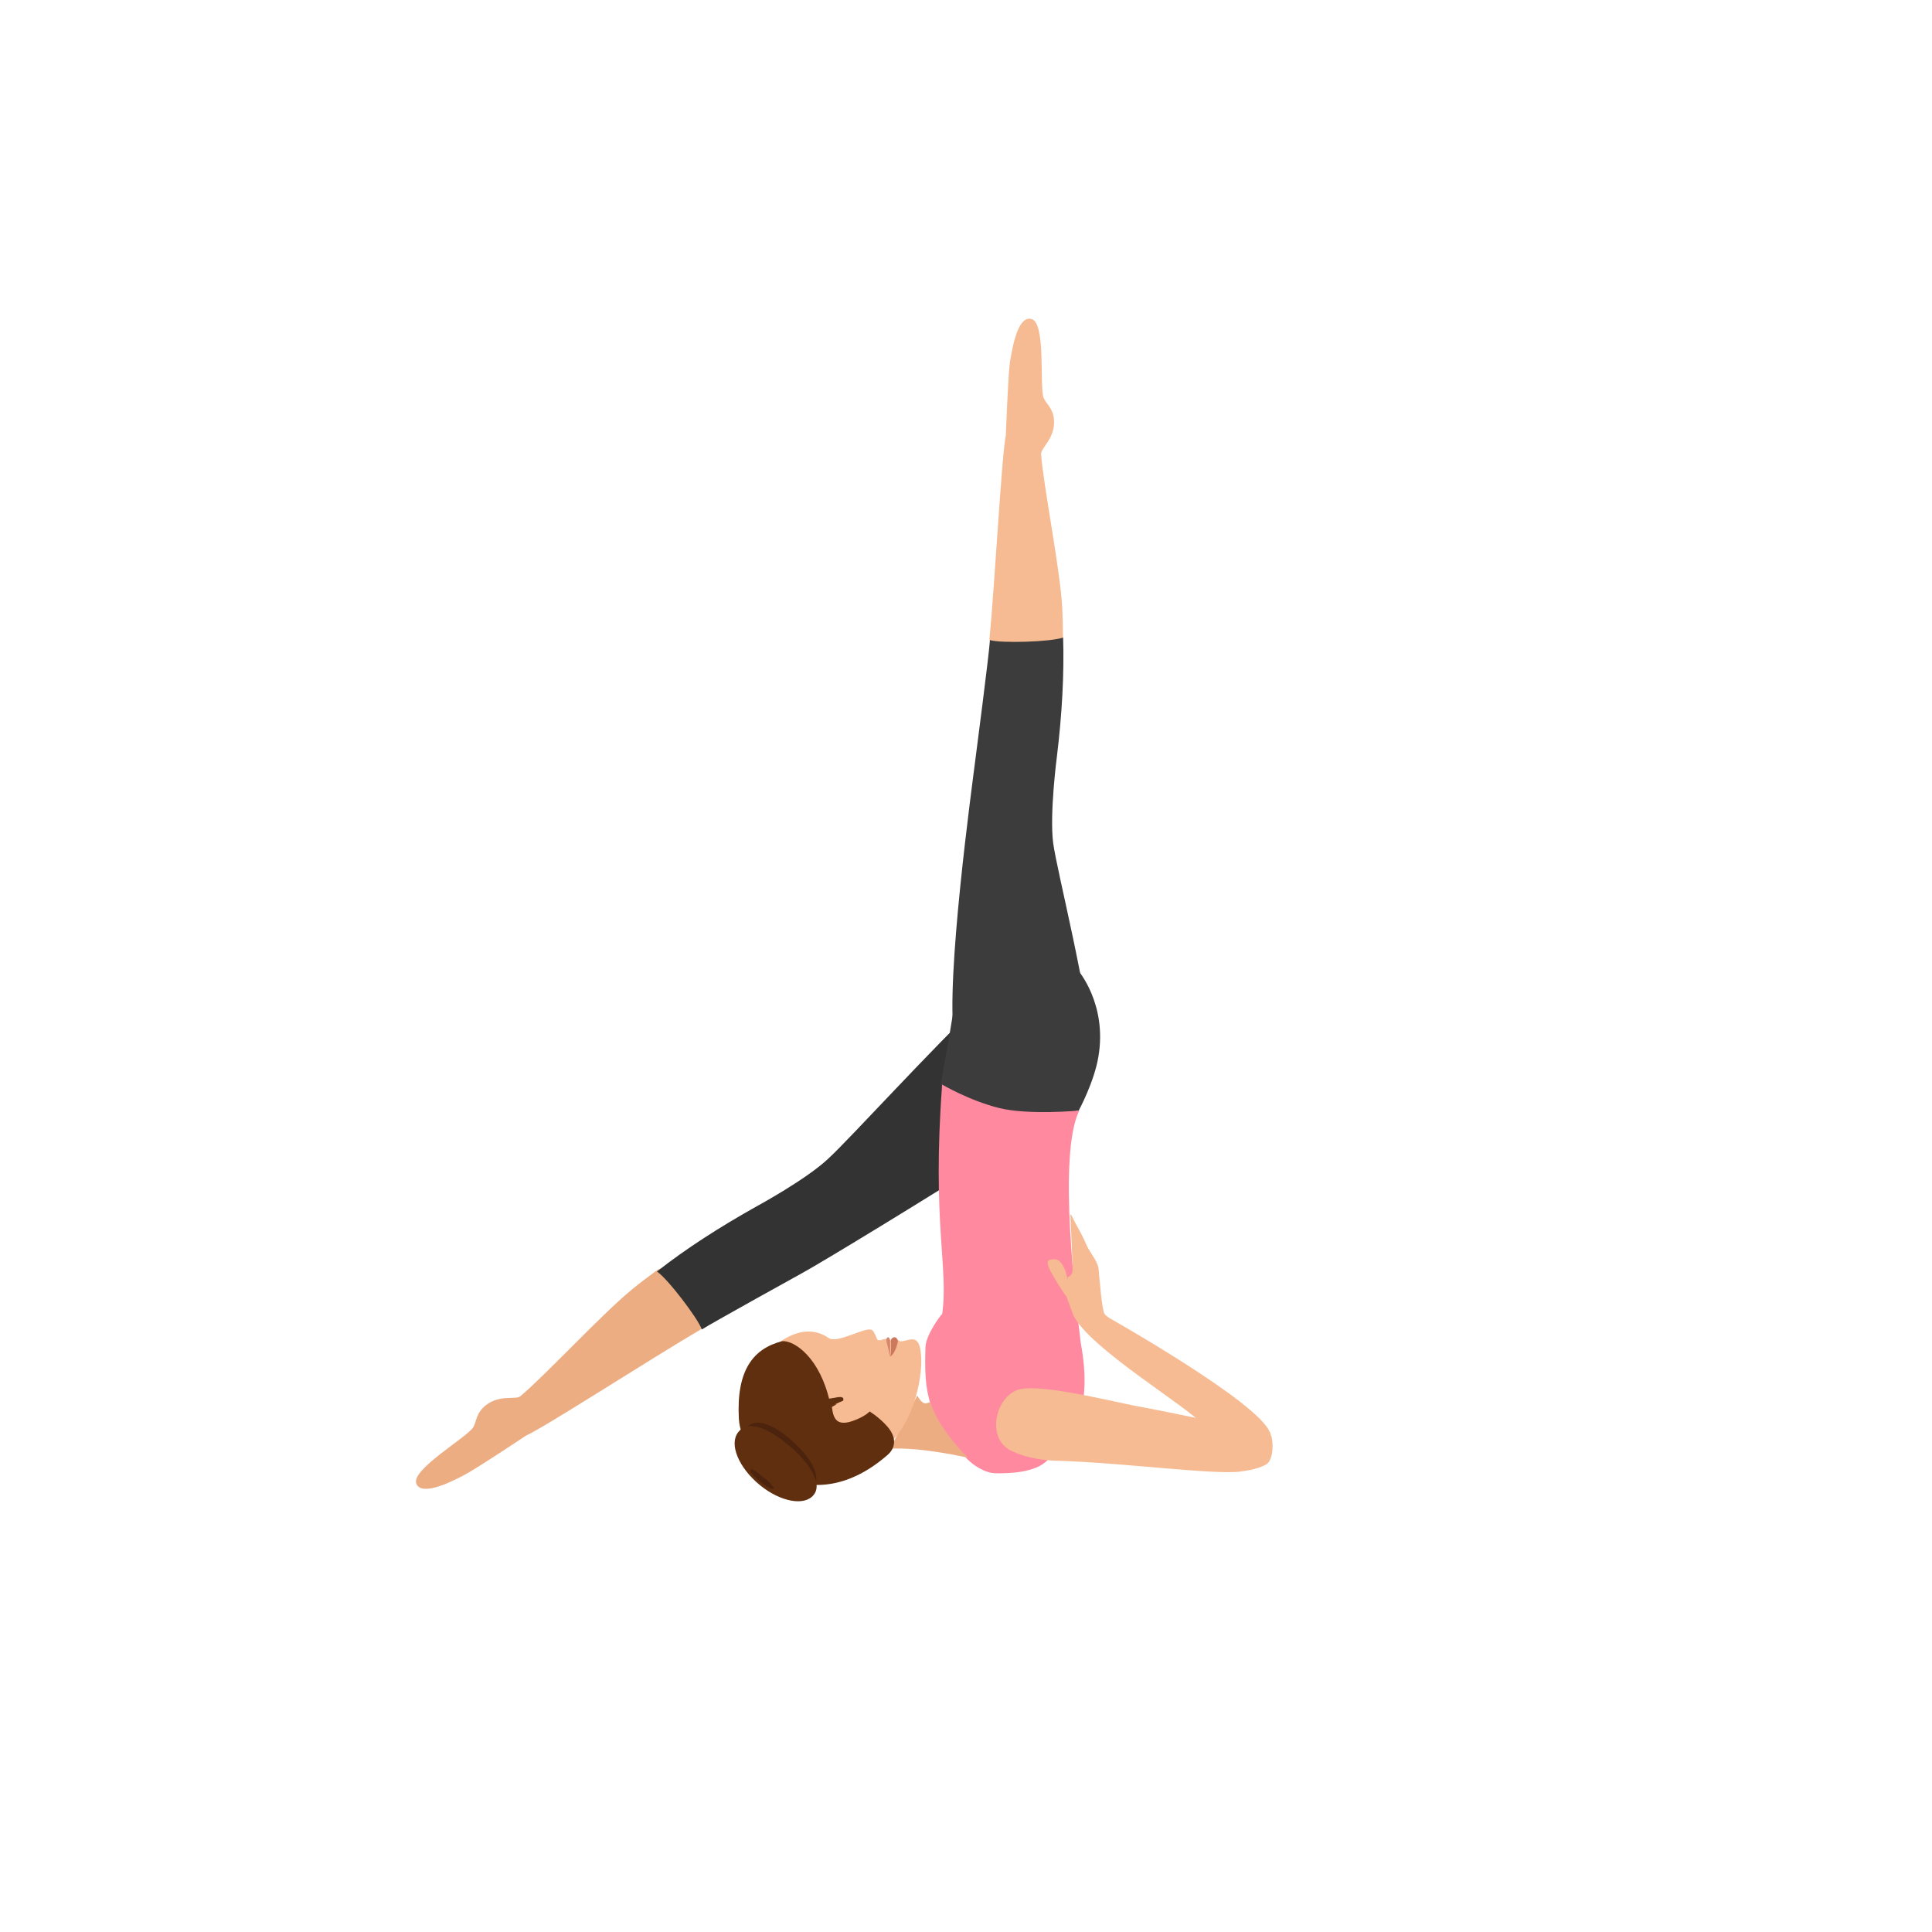
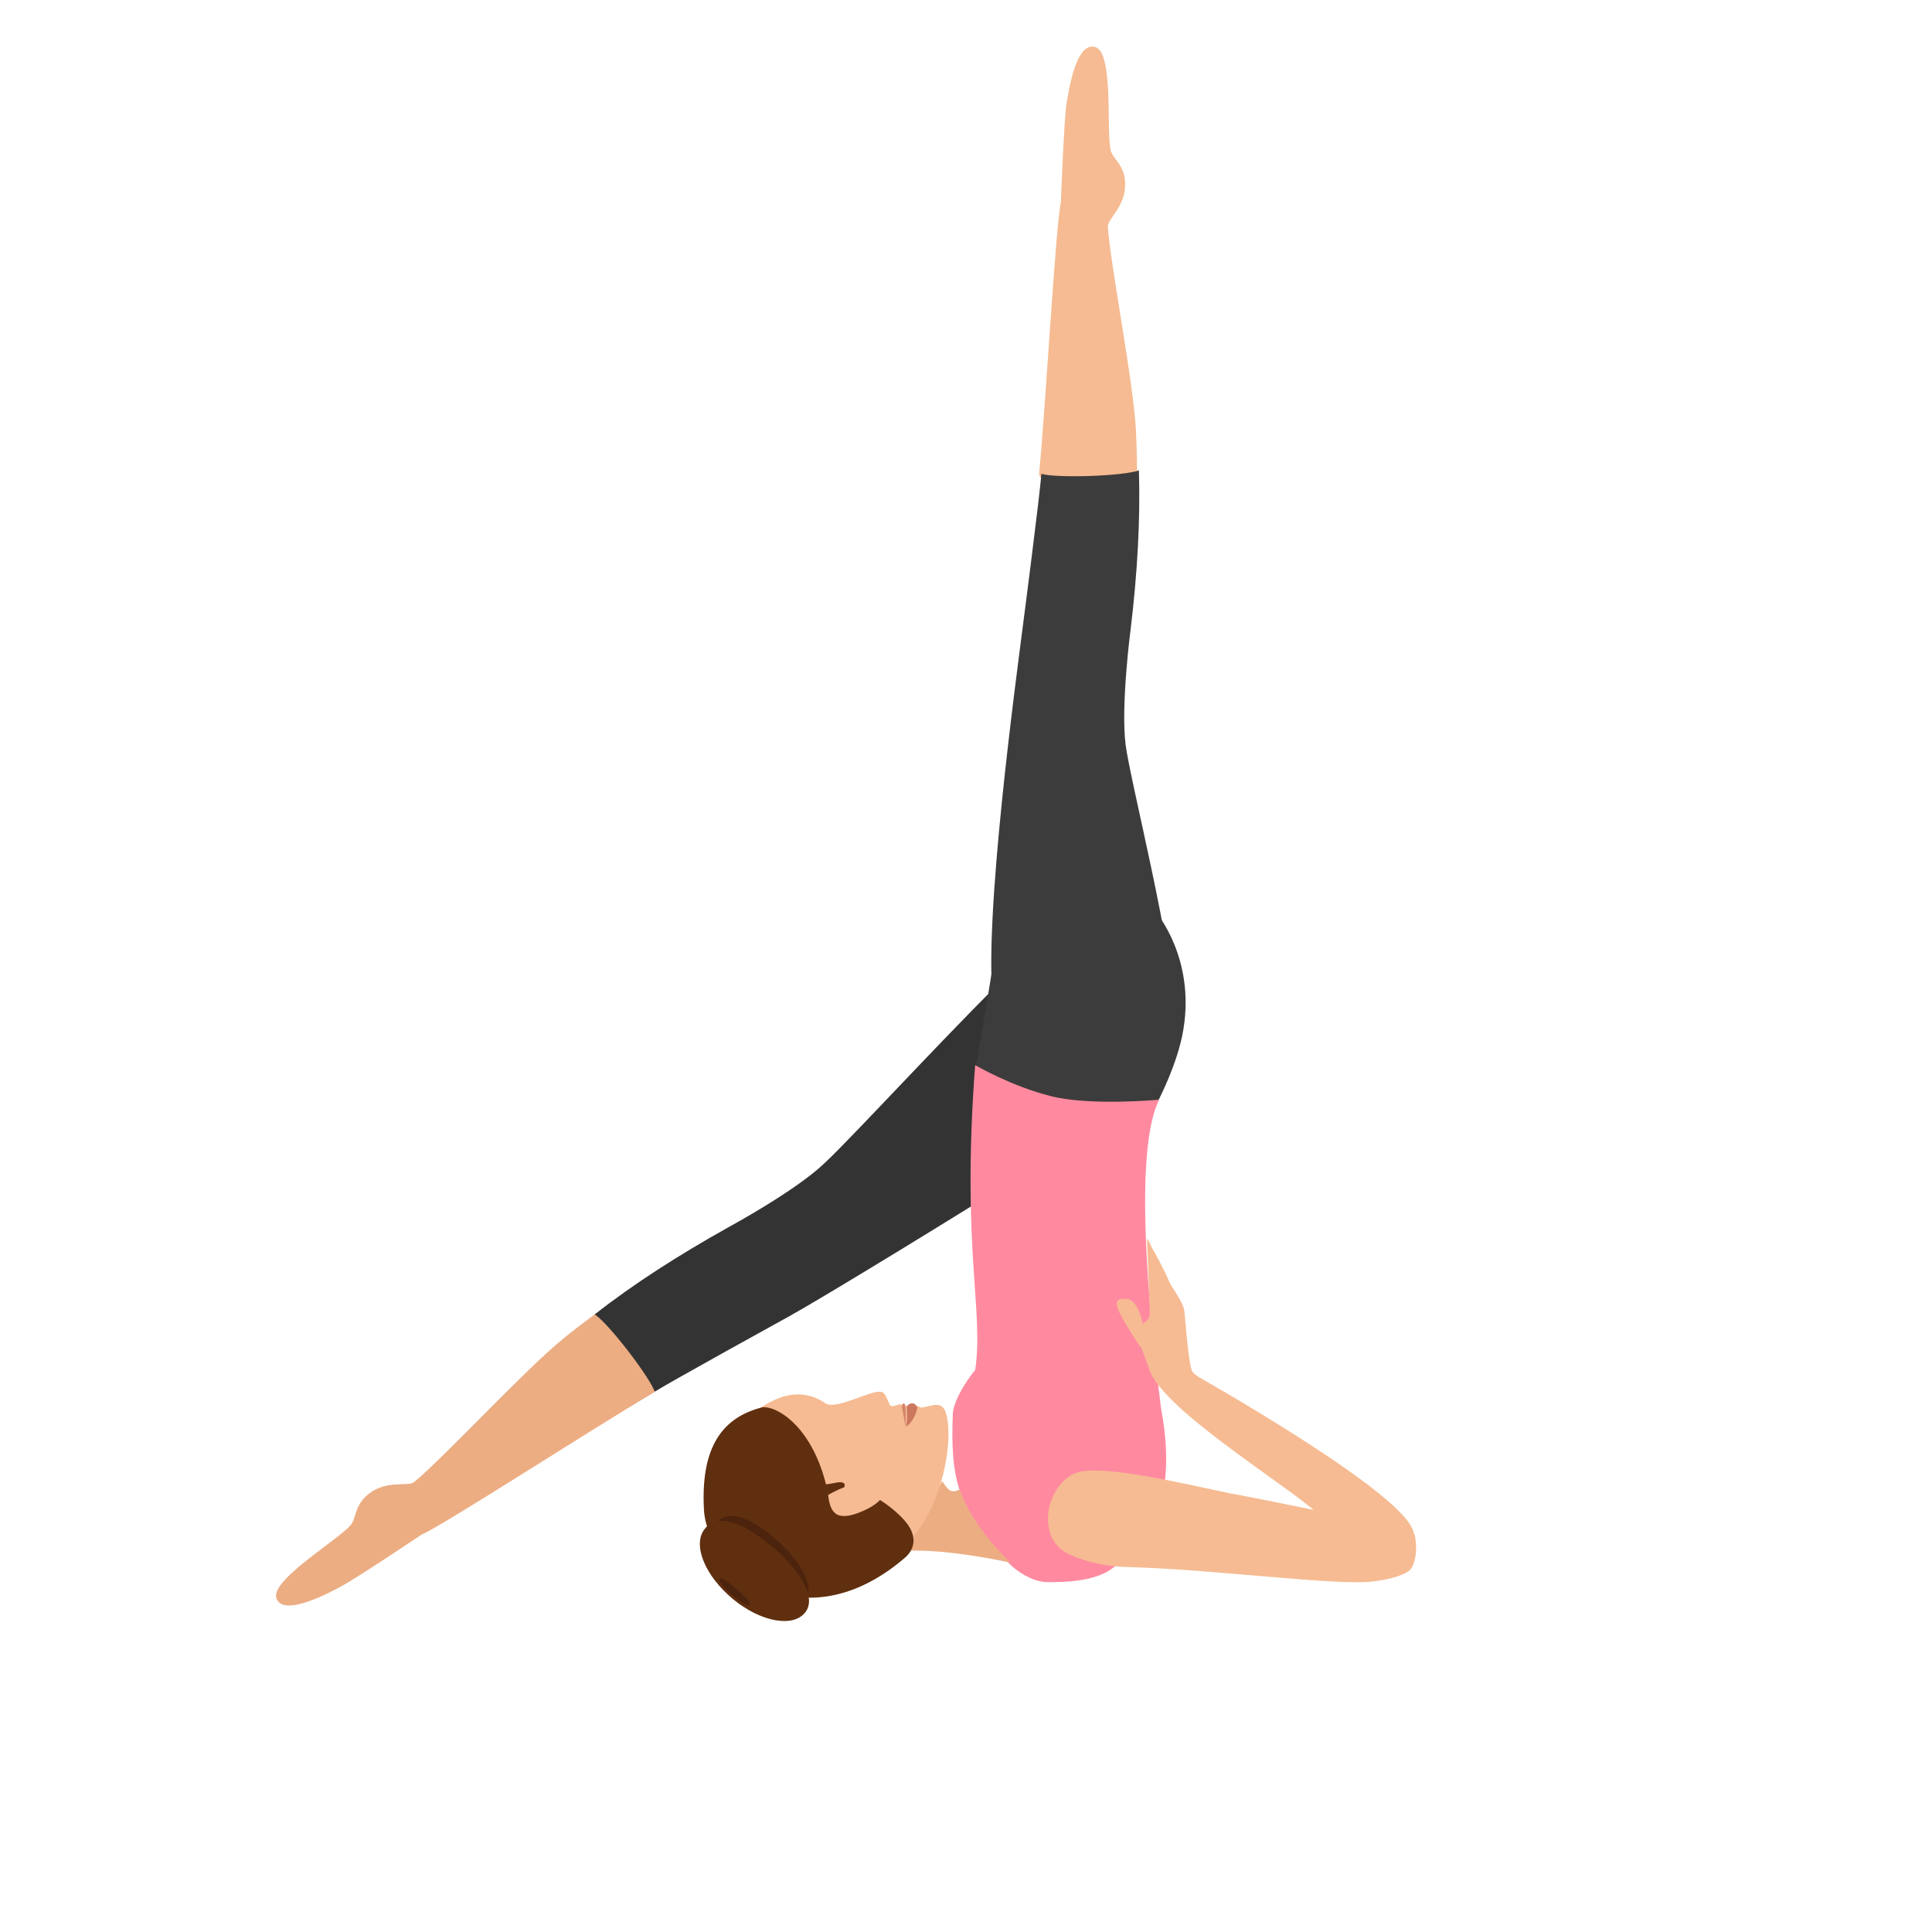
<svg xmlns="http://www.w3.org/2000/svg" width="497" height="497" viewBox="0 0 497 497" fill="none">
-   <path d="M107.1 381.672C105.662 378.037 120.226 369.715 121.759 367.132C122.526 365.889 122.43 363.401 125.113 361.393C128.658 358.714 132.586 360.149 133.832 359.192C139.964 354.123 155.294 337.573 162.768 331.547C164.492 330.112 166.696 328.486 168.612 327.051C176.277 321.407 183.272 340.252 180.301 341.974C168.325 348.957 139.868 367.323 135.269 369.332C135.269 369.332 122.526 377.846 119.364 379.472C117.543 380.429 108.537 385.307 107.1 381.672Z" fill="#ECAD83" />
-   <path d="M194.735 310.275C185.179 315.627 176.38 321.264 169 327.093C171.744 328.909 179.597 339.229 180.543 342C183.382 340.184 206.562 327.38 206.562 327.38C212.429 324.131 238.448 308.269 256.52 296.802C261.156 293.84 265.035 291.929 268.82 289.54C271.753 286.864 273.74 283.806 275.632 281.513C279.227 277.022 255.384 255.235 251.883 258.293C240.151 269.282 218.862 292.693 213.186 297.949C207.603 303.3 194.735 310.275 194.735 310.275Z" fill="#333333" />
-   <path d="M277.498 285.691C277.498 285.691 281.514 278.295 282.566 271.774C284.861 258.247 277.307 249.585 277.307 249.585C277.307 249.585 247.95 241.994 246.994 248.904C245.082 262.042 243.169 272.358 242.022 278.781C241.257 283.063 260.955 289 260.955 289L277.498 285.691Z" fill="#3D3C3C" />
-   <path d="M238.073 346.526C237.692 358.274 238.455 364.673 248.943 375.466C250.183 376.708 253.234 379 256.285 379C259.337 379 266.393 379 269.635 375.466C272.114 372.792 282.126 367.443 278.026 345.476C276.786 335.256 272.019 297.052 277.644 285.686C277.644 285.686 264.581 286.927 256.953 285.017C249.325 283.107 242.364 279 242.364 279C239.694 314.626 244.08 326.278 242.364 338.026C242.269 337.93 238.168 343.279 238.073 346.526Z" fill="#FF8AA0" />
-   <path d="M239.286 360.674C237.667 361.419 237.095 360.86 235.952 359L229 372.674C237 372.209 249 375 249 375C249 375 245.952 372.116 243.095 368.023C240.238 363.93 239.286 360.674 239.286 360.674Z" fill="#ECAD83" />
-   <path d="M213.22 344.219C208.16 340.773 203.387 343.358 200.618 345.177C192.217 350.921 191.644 356.665 192.121 363.942C192.694 373.611 218.376 375.813 222.672 374.76C233.747 371.888 237.183 356.187 236.993 349.772C236.802 342.783 234.51 344.698 231.742 345.081C231.646 345.081 231.169 344.794 231.169 344.794C230.214 344.794 228.877 344.985 227.636 344.411C227.636 344.411 226.777 344.698 226.3 344.794C226.013 344.794 225.822 344.794 225.631 344.507C225.25 343.549 224.868 342.592 224.39 342.209C223.054 340.964 215.512 345.751 213.22 344.219Z" fill="#F6BB92" />
-   <path d="M228.857 349C228.857 349 229.08 348.255 228.969 344.743C228.857 344.317 228.577 343.572 228.074 344.317C227.739 344.743 228.633 346.552 228.857 349Z" fill="#D6876B" />
-   <path d="M229 349C229 349 230.455 348.16 231 344.904C230.909 344.484 230.545 344.169 230.455 344.064C229.545 343.749 229.182 344.694 229.182 344.694C229.364 348.265 229 349 229 349Z" fill="#CC785E" />
-   <path d="M190.069 364.976C190.75 376.713 209.019 391.288 228.455 374.157C229.719 373.021 231.274 370.466 228.261 366.964C226.123 364.503 223.402 362.894 223.402 362.894C222.625 362.421 221.653 361.948 220.681 361.38C219.612 360.812 213.684 361.853 213.49 360.717C210.963 349.359 204.452 344.816 201.245 345.006C193.762 346.899 189.389 352.483 190.069 364.976Z" fill="#602F0F" />
-   <path d="M220.197 365.219C225.192 363.156 225.284 361 224.822 358L217.052 360.156L214 361.938C214.37 364.938 215.202 367.281 220.197 365.219Z" fill="#F6BB92" />
-   <path d="M209.356 382.335C207.199 385.218 201.48 384.257 196.697 380.221C191.915 376.185 189.665 370.42 191.821 367.537C193.978 364.654 198.291 365.999 203.167 370.131C207.949 374.167 211.513 379.453 209.356 382.335Z" fill="#4C230C" />
-   <path d="M214.814 359.558C213.859 359.749 213 359.844 212.331 359.844C211.281 359.844 210.708 359.749 210.708 359.749L212.14 363.091C212.618 363.091 213.191 362.995 213.668 362.995C213.668 362.995 213.573 362.613 213.286 362.04V362.136C214.05 361.658 215.196 360.99 216.915 360.322C216.819 360.322 217.679 358.889 214.814 359.558Z" fill="#602F0F" />
-   <path d="M209.371 384.48C207.079 387.536 200.777 386.39 195.429 381.998C189.986 377.509 187.503 371.494 189.89 368.438C192.182 365.382 196.957 366.91 202.4 371.398C207.747 375.695 211.758 381.425 209.371 384.48Z" fill="#602F0F" />
-   <path d="M198.963 382.91C198.677 383.287 197.149 382.438 195.526 381.117C193.903 379.795 192.758 378.38 193.044 378.097C193.33 377.719 194.572 378.474 196.195 379.89C197.818 381.117 199.25 382.532 198.963 382.91Z" fill="#4C230C" />
-   <path d="M326.635 368.343C321.765 367.197 313.743 365.956 313.743 365.956C307.25 364.714 297.51 362.613 291.589 361.563C282.04 359.558 266.093 355.738 261.509 357.648C255.875 360.035 253.966 369.775 259.791 373.022C262.178 374.263 266.379 375.696 272.395 375.791C288.725 376.269 312.215 379.42 318.995 378.56C322.911 378.083 325.489 377.128 326.253 376.269C327.017 375.409 327.781 372.926 327.112 369.584C326.921 369.393 326.826 368.916 326.635 368.343Z" fill="#F6BB92" />
-   <path d="M276.12 338.357C280.226 346.856 305.818 362.039 309.351 366.432C312.884 370.825 319.473 377.318 320.237 377.986C320.905 377.604 321.574 377.318 322.051 376.936C325.394 374.931 326.348 372.734 326.635 371.684C326.635 371.684 327.303 370.252 326.73 368.628C324.152 360.798 284.141 338.357 284.141 338.357H276.12Z" fill="#F6BB92" />
-   <path d="M276.12 338.359C276.12 338.549 278.411 339.122 285.191 338.931C285.191 338.931 284.523 338.549 284.141 337.977C283.472 337.117 282.804 328.523 282.613 326.422C282.422 324.512 280.226 321.934 279.653 320.597C278.507 317.923 277.456 316.109 276.406 314.199C276.215 313.913 275.642 312.385 275.356 312.385C275.356 312.385 275.738 320.884 275.929 326.422C276.024 328.236 274.687 328.523 274.687 328.523C274.496 330.242 274.305 331.674 274.019 332.629L276.12 338.359Z" fill="#F6BB92" />
-   <path d="M274.496 328.523C274.496 328.523 273.637 323.748 271.059 323.939C268.958 324.13 268.194 324.321 274.114 333.297C274.114 333.393 275.547 332.82 274.496 328.523Z" fill="#F6BB92" />
-   <path d="M265.329 82.059C269.149 83.013 267.334 99.629 268.48 102.398C269.053 103.831 271.154 105.168 271.154 108.51C271.25 112.902 267.716 115.29 267.812 116.818C268.385 124.743 272.777 146.802 273.255 156.351C273.35 158.547 273.446 161.317 273.446 163.704C273.446 173.158 254.157 167.81 254.539 164.372C255.875 150.622 257.69 116.913 258.74 112.043C258.74 112.043 259.313 96.86 259.791 93.231C260.173 91.13 261.509 81.008 265.329 82.059Z" fill="#F6BB92" />
-   <path d="M271.871 194.737C273.202 183.827 273.773 173.487 273.487 164C270.349 165.138 257.511 165.518 254.658 164.664C254.468 168.079 251.044 194.358 251.044 194.358C249.998 202.706 243.246 251.658 245.433 266.932C245.814 270.917 246.574 274.332 247.335 277.178C248.857 282.775 279.764 279.55 281 271.865C279.954 255.168 271.966 224.526 270.92 216.842C269.969 209.252 271.871 194.737 271.871 194.737Z" fill="#3D3C3C" />
+   <path d="M71.131 411.232C69.228 406.385 88.515 395.289 90.545 391.845C91.561 390.187 91.434 386.871 94.987 384.192C99.681 380.621 104.884 382.534 106.533 381.259C114.654 374.499 134.956 352.433 144.854 344.398C147.138 342.485 150.056 340.316 152.594 338.403C162.745 330.878 172.008 356.005 168.074 358.3C152.213 367.611 114.527 392.1 108.437 394.778C108.437 394.778 91.561 406.13 87.373 408.298C84.962 409.574 73.035 416.078 71.131 411.232Z" fill="#ECAD83" />
+   <path d="M187.394 315.702C174.622 322.837 162.863 330.354 153 338.126C156.667 340.547 167.162 354.307 168.426 358.002C172.22 355.581 203.2 338.509 203.2 338.509C211.04 334.177 245.813 313.027 269.965 297.738C276.161 293.788 281.345 291.24 286.403 288.055C290.323 284.488 292.979 280.41 295.508 277.353C300.313 271.364 268.447 242.315 263.769 246.393C248.089 261.044 219.638 292.259 212.051 299.267C204.591 306.402 187.394 315.702 187.394 315.702Z" fill="#333333" />
+   <path d="M297.753 283.539C297.753 283.539 303.043 273.562 304.428 264.767C307.451 246.521 297.501 234.838 297.501 234.838C297.501 234.838 258.837 224.599 257.577 233.919C255.058 251.64 252.539 265.555 251.028 274.219C250.021 279.994 275.965 288.002 275.965 288.002L297.753 283.539Z" fill="#3D3C3C" />
+   <path d="M245.098 363.812C244.586 379.437 245.609 387.948 259.68 402.302C261.342 403.953 265.436 407.002 269.529 407.002C273.622 407.002 283.087 407.002 287.436 402.302C290.762 398.745 304.193 391.631 298.693 362.415C297.03 348.822 290.634 298.011 298.181 282.894C298.181 282.894 280.657 284.545 270.424 282.005C260.191 279.464 250.854 274.002 250.854 274.002C247.272 321.384 253.156 336.882 250.854 352.506C250.726 352.379 245.226 359.493 245.098 363.812Z" fill="#FF8AA0" />
+   <path d="M246.885 383.2C244.7 384.176 243.928 383.444 242.385 381.002L233 398.95C243.8 398.339 260 402.002 260 402.002C260 402.002 255.885 398.217 252.028 392.845C248.171 387.473 246.885 383.2 246.885 383.2Z" fill="#ECAD83" />
+   <path d="M212.293 360.961C205.546 356.366 199.182 359.812 195.49 362.238C184.288 369.897 183.524 377.556 184.161 387.257C184.925 400.15 219.167 403.086 224.895 401.682C239.662 397.852 244.244 376.918 243.99 368.365C243.735 359.046 240.68 361.599 236.988 362.11C236.861 362.11 236.225 361.727 236.225 361.727C234.952 361.727 233.169 361.982 231.515 361.216C231.515 361.216 230.369 361.599 229.733 361.727C229.351 361.727 229.096 361.727 228.841 361.344C228.332 360.068 227.823 358.791 227.187 358.281C225.405 356.621 215.348 363.004 212.293 360.961Z" fill="#F6BB92" />
+   <path d="M232.856 367.002C232.856 367.002 233.08 366.108 232.968 361.893C232.856 361.383 232.577 360.489 232.074 361.383C231.739 361.893 232.633 364.065 232.856 367.002Z" fill="#D6876B" />
+   <path d="M233 367.002C233 367.002 235.181 365.994 236 362.087C235.863 361.583 235.318 361.205 235.181 361.079C233.818 360.701 233.272 361.835 233.272 361.835C233.545 366.12 233 367.002 233 367.002Z" fill="#CC785E" />
+   <path d="M181.093 388.457C182.011 404 206.676 423.303 232.914 400.616C234.62 399.111 236.719 395.727 232.652 391.089C229.766 387.83 226.092 385.7 226.092 385.7C225.043 385.073 223.731 384.446 222.419 383.694C220.976 382.942 212.973 384.321 212.71 382.817C209.299 367.775 200.51 361.759 196.18 362.009C186.078 364.516 180.175 371.912 181.093 388.457Z" fill="#602F0F" />
+   <path d="M221.45 388.928C228.261 386.092 228.387 383.127 227.756 379.002L217.162 381.967L213 384.416C213.504 388.541 214.639 391.764 221.45 388.928Z" fill="#F6BB92" />
+   <path d="M207.152 411.782C204.314 415.626 196.788 414.345 190.496 408.964C184.204 403.582 181.243 395.895 184.08 392.051C186.918 388.207 192.593 390.001 199.009 395.511C205.301 400.892 209.99 407.939 207.152 411.782Z" fill="#4C230C" />
+   <path d="M214.427 381.539C213.156 381.794 212.012 381.921 211.122 381.921C209.723 381.921 208.96 381.794 208.96 381.794L210.867 386.243C211.503 386.243 212.266 386.116 212.902 386.116C212.902 386.116 212.774 385.608 212.393 384.845V384.972C213.41 384.336 214.936 383.446 217.224 382.556C217.097 382.556 218.241 380.649 214.427 381.539Z" fill="#602F0F" />
+   <path d="M207.181 414.721C204.13 418.789 195.739 417.264 188.619 411.415C181.373 405.44 178.067 397.431 181.246 393.362C184.297 389.294 190.653 391.328 197.9 397.304C205.02 403.025 210.359 410.653 207.181 414.721Z" fill="#602F0F" />
+   <path d="M192.951 412.876C192.569 413.404 190.532 412.215 188.368 410.365C186.204 408.516 184.676 406.534 185.058 406.137C185.44 405.609 187.095 406.666 189.259 408.648C191.423 410.365 193.332 412.347 192.951 412.876Z" fill="#4C230C" />
+   <path d="M363.305 393.23C356.821 391.704 346.142 390.052 346.142 390.052C337.496 388.399 324.529 385.602 316.646 384.203C303.933 381.534 282.702 376.448 276.599 378.991C269.098 382.169 266.556 395.137 274.311 399.459C277.489 401.112 283.083 403.019 291.093 403.146C312.832 403.782 344.107 407.977 353.134 406.833C358.346 406.198 361.779 404.926 362.796 403.782C363.813 402.638 364.83 399.332 363.94 394.883C363.686 394.628 363.559 393.993 363.305 393.23Z" fill="#F6BB92" />
+   <path d="M296.05 353.311C301.517 364.625 335.589 384.84 340.293 390.688C344.997 396.536 353.769 405.181 354.786 406.071C355.676 405.563 356.566 405.181 357.202 404.673C361.651 402.003 362.923 399.079 363.304 397.68C363.304 397.68 364.194 395.773 363.431 393.612C359.999 383.187 306.73 353.311 306.73 353.311H296.05Z" fill="#F6BB92" />
+   <path d="M296.05 353.309C296.05 353.563 299.102 354.326 308.128 354.072C308.128 354.072 307.238 353.563 306.73 352.8C305.84 351.656 304.95 340.214 304.695 337.417C304.441 334.875 301.517 331.442 300.754 329.662C299.229 326.102 297.83 323.687 296.432 321.144C296.177 320.763 295.415 318.729 295.033 318.729C295.033 318.729 295.542 330.043 295.796 337.417C295.923 339.833 294.143 340.214 294.143 340.214C293.889 342.503 293.635 344.41 293.253 345.681L296.05 353.309Z" fill="#F6BB92" />
+   <path d="M293.889 340.217C293.889 340.217 292.745 333.861 289.312 334.115C286.515 334.369 285.498 334.623 293.381 346.574C293.381 346.701 295.288 345.938 293.889 340.217Z" fill="#F6BB92" />
+   <path d="M281.684 12.084C286.769 13.355 284.353 35.477 285.879 39.163C286.642 41.07 289.439 42.85 289.439 47.3C289.566 53.148 284.862 56.326 284.989 58.361C285.752 68.913 291.6 98.281 292.236 110.994C292.363 113.918 292.49 117.605 292.49 120.783C292.49 133.369 266.809 126.25 267.318 121.673C269.097 103.366 271.513 58.488 272.911 52.004C272.911 52.004 273.674 31.79 274.31 26.959C274.818 24.162 276.598 10.685 281.684 12.084Z" fill="#F6BB92" />
+   <path d="M290.827 162.073C292.602 147.496 293.363 133.678 292.983 121.002C288.798 122.523 271.681 123.03 267.877 121.889C267.623 126.453 263.058 161.566 263.058 161.566C261.664 172.722 252.661 238.132 255.577 258.541C256.084 263.865 257.099 268.428 258.113 272.231C260.142 279.71 301.351 275.4 303 265.132C301.605 242.822 290.954 201.877 289.559 191.609C288.291 181.468 290.827 162.073 290.827 162.073Z" fill="#3D3C3C" />
</svg>
